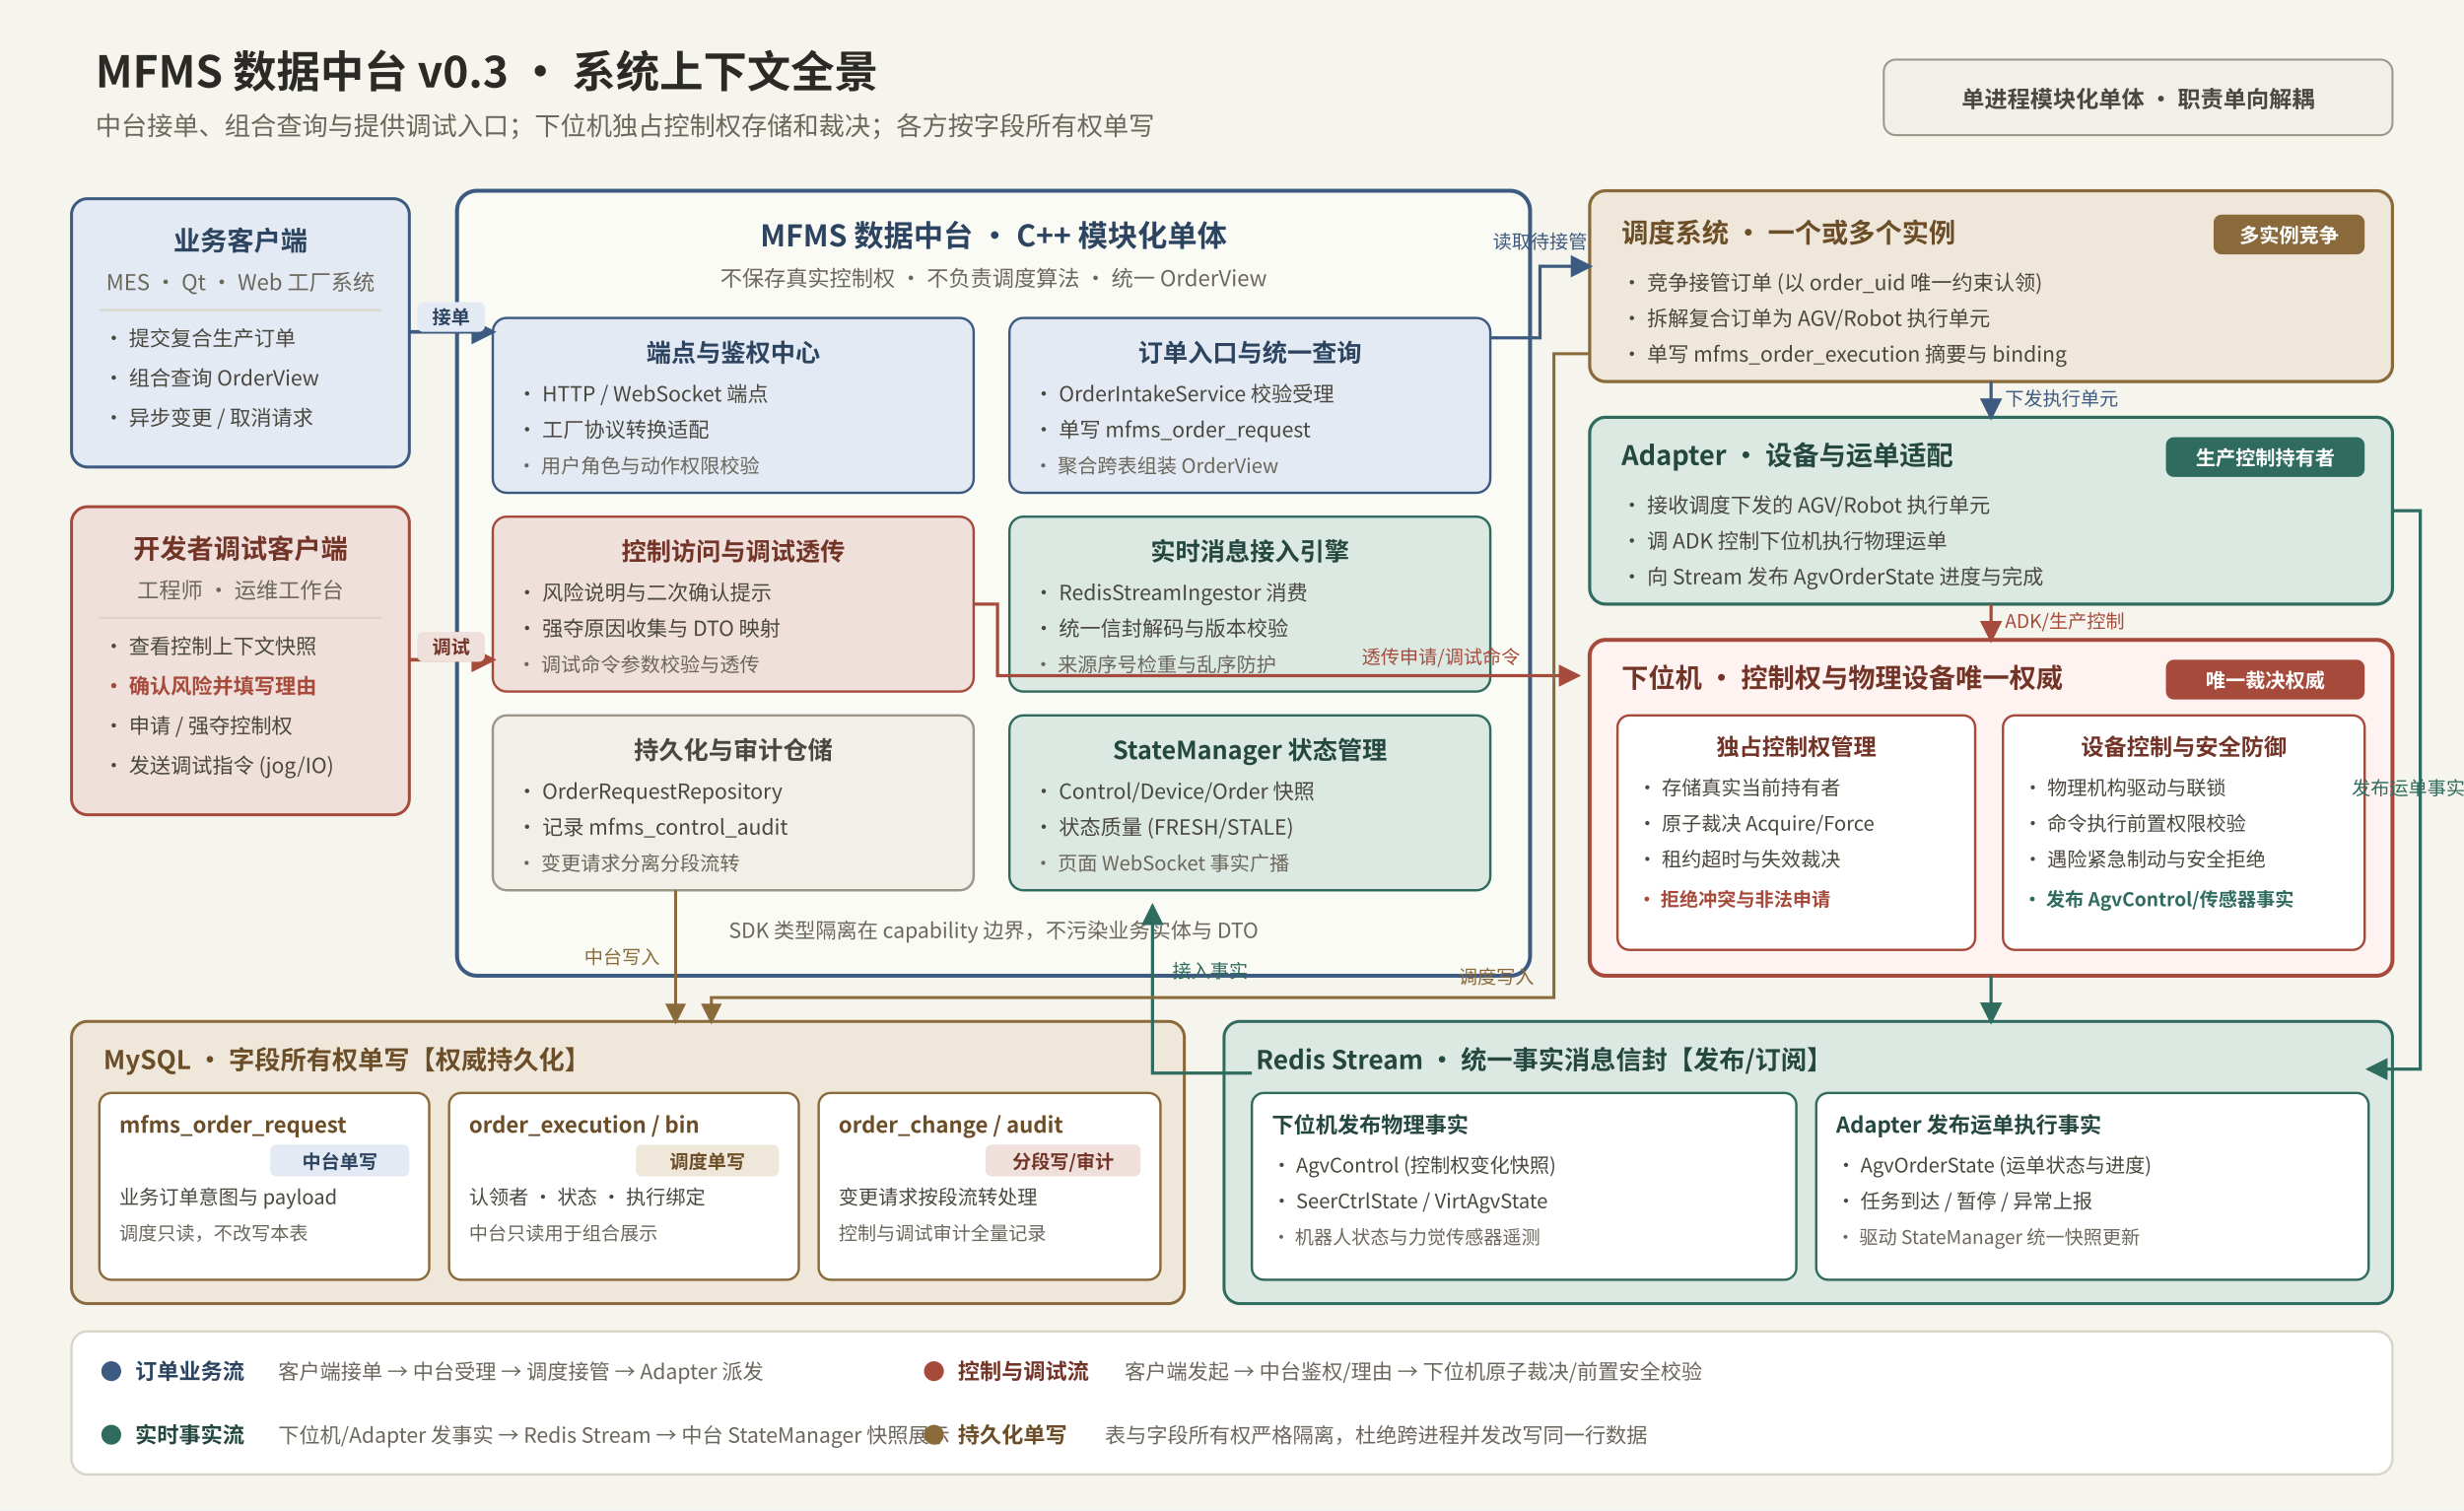
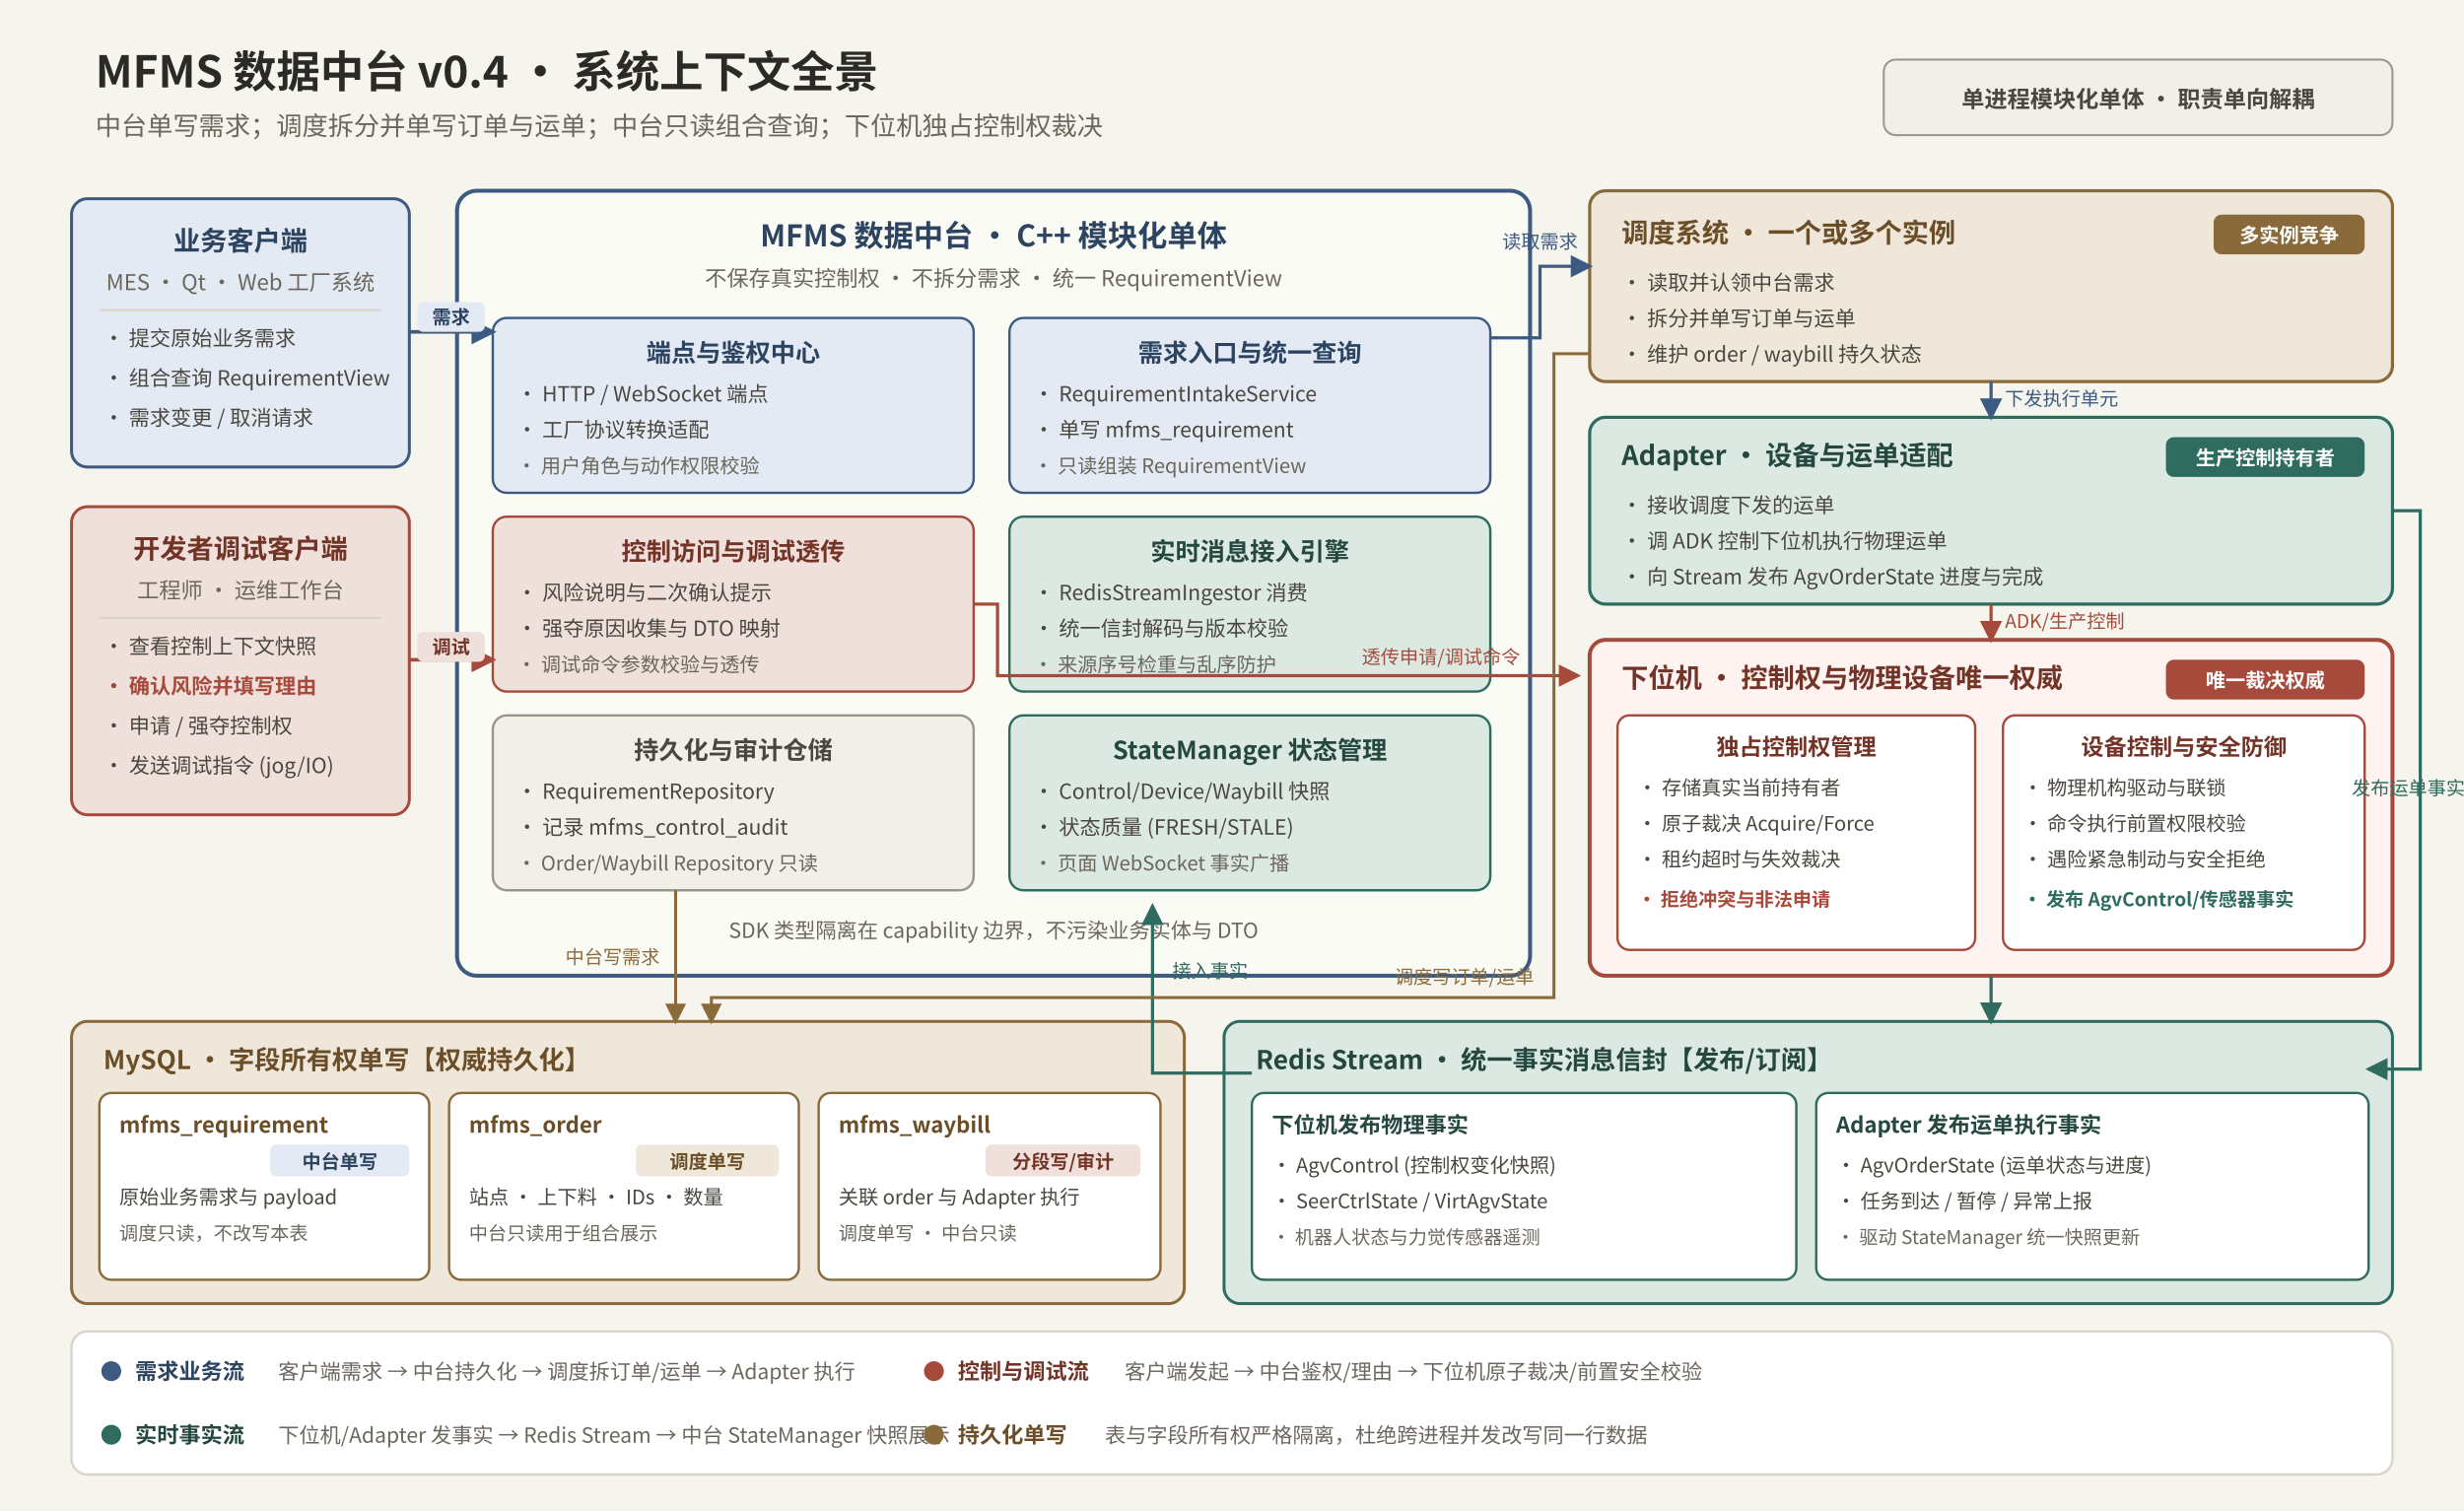
<svg xmlns="http://www.w3.org/2000/svg" viewBox="0 0 1240 760" font-family="'PingFang SC','Hiragino Sans GB','Microsoft YaHei','Noto Sans CJK SC',sans-serif" role="img" aria-labelledby="t1 d1">
  <defs>
    <marker id="arr-b" viewBox="0 0 10 10" refX="8.5" refY="5" markerWidth="7" markerHeight="7" orient="auto-start-reverse">
      <path d="M0,0 L10,5 L0,10 z" fill="#3D5A80" />
    </marker>
    <marker id="arr-r" viewBox="0 0 10 10" refX="8.5" refY="5" markerWidth="7" markerHeight="7" orient="auto-start-reverse">
      <path d="M0,0 L10,5 L0,10 z" fill="#A64B3C" />
    </marker>
    <marker id="arr-g" viewBox="0 0 10 10" refX="8.5" refY="5" markerWidth="7" markerHeight="7" orient="auto-start-reverse">
      <path d="M0,0 L10,5 L0,10 z" fill="#2F6B5E" />
    </marker>
    <marker id="arr-a" viewBox="0 0 10 10" refX="8.5" refY="5" markerWidth="7" markerHeight="7" orient="auto-start-reverse">
      <path d="M0,0 L10,5 L0,10 z" fill="#8A6A3A" />
    </marker>
  </defs>
  <rect width="1240" height="760" fill="rgb(245, 244, 237)" />
-   <text x="48" y="44" font-size="22" font-weight="700" fill="#2B2A26">MFMS 数据中台 v0.3 · 系统上下文全景</text>
-   <text x="48" y="68" font-size="13" fill="#6B675C">中台接单、组合查询与提供调试入口；下位机独占控制权存储和裁决；各方按字段所有权单写</text>
+   <text x="48" y="44" font-size="22" font-weight="700" fill="#2B2A26">MFMS 数据中台 v0.4 · 系统上下文全景</text>
+   <text x="48" y="68" font-size="13" fill="#6B675C">中台单写需求；调度拆分并单写订单与运单；中台只读组合查询；下位机独占控制权裁决</text>
  <rect x="948" y="30" width="256" height="38" rx="6" fill="#F1EFE8" stroke="#9B968A" stroke-width="1" />
  <text x="1076" y="54" font-size="11.5" font-weight="700" fill="#4A473F" text-anchor="middle">单进程模块化单体 · 职责单向解耦</text>
  <rect x="36" y="100" width="170" height="135" rx="8" fill="#E3EAF4" stroke="#3D5A80" stroke-width="1.5" />
  <text x="121" y="126" font-size="13.5" font-weight="700" fill="#2C4460" text-anchor="middle">业务客户端</text>
  <text x="121" y="146" font-size="11" fill="#6B675C" text-anchor="middle">MES · Qt · Web 工厂系统</text>
  <line x1="50" y1="156" x2="192" y2="156" stroke="#D8D5C8" stroke-width="1" />
-   <text x="52" y="174" font-size="10.5" fill="#4A473F">· 提交复合生产订单</text>
-   <text x="52" y="194" font-size="10.5" fill="#4A473F">· 组合查询 OrderView</text>
-   <text x="52" y="214" font-size="10.5" fill="#4A473F">· 异步变更 / 取消请求</text>
+   <text x="52" y="174" font-size="10.5" fill="#4A473F">· 提交原始业务需求</text>
+   <text x="52" y="194" font-size="10.5" fill="#4A473F">· 组合查询 RequirementView</text>
+   <text x="52" y="214" font-size="10.5" fill="#4A473F">· 需求变更 / 取消请求</text>
  <rect x="36" y="255" width="170" height="155" rx="8" fill="#F0E0DB" stroke="#A64B3C" stroke-width="1.5" />
  <text x="121" y="281" font-size="13.5" font-weight="700" fill="#733428" text-anchor="middle">开发者调试客户端</text>
  <text x="121" y="301" font-size="11" fill="#6B675C" text-anchor="middle">工程师 · 运维工作台</text>
  <line x1="50" y1="311" x2="192" y2="311" stroke="#D8D5C8" stroke-width="1" />
  <text x="52" y="329" font-size="10.5" fill="#4A473F">· 查看控制上下文快照</text>
  <text x="52" y="349" font-size="10.5" font-weight="700" fill="#A64B3C">· 确认风险并填写理由</text>
  <text x="52" y="369" font-size="10.5" fill="#4A473F">· 申请 / 强夺控制权</text>
  <text x="52" y="389" font-size="10.5" fill="#4A473F">· 发送调试指令 (jog/IO)</text>
  <rect x="230" y="96" width="540" height="395" rx="10" fill="#FBFBF6" stroke="#3D5A80" stroke-width="2" />
  <text x="500" y="124" font-size="15" font-weight="700" fill="#2C4460" text-anchor="middle">MFMS 数据中台 · C++ 模块化单体</text>
-   <text x="500" y="144" font-size="11" fill="#6B675C" text-anchor="middle">不保存真实控制权 · 不负责调度算法 · 统一 OrderView</text>
+   <text x="500" y="144" font-size="11" fill="#6B675C" text-anchor="middle">不保存真实控制权 · 不拆分需求 · 统一 RequirementView</text>
  <rect x="248" y="160" width="242" height="88" rx="7" fill="#E3EAF4" stroke="#3D5A80" stroke-width="1.2" />
  <text x="369" y="182" font-size="12.5" font-weight="700" fill="#2C4460" text-anchor="middle">端点与鉴权中心</text>
  <text x="260" y="202" font-size="10.5" fill="#4A473F">· HTTP / WebSocket 端点</text>
  <text x="260" y="220" font-size="10.5" fill="#4A473F">· 工厂协议转换适配</text>
  <text x="260" y="238" font-size="10" fill="#6B675C">· 用户角色与动作权限校验</text>
  <rect x="508" y="160" width="242" height="88" rx="7" fill="#E3EAF4" stroke="#3D5A80" stroke-width="1.2" />
-   <text x="629" y="182" font-size="12.5" font-weight="700" fill="#2C4460" text-anchor="middle">订单入口与统一查询</text>
-   <text x="520" y="202" font-size="10.5" fill="#4A473F">· OrderIntakeService 校验受理</text>
-   <text x="520" y="220" font-size="10.5" fill="#4A473F">· 单写 mfms_order_request</text>
-   <text x="520" y="238" font-size="10" fill="#6B675C">· 聚合跨表组装 OrderView</text>
+   <text x="629" y="182" font-size="12.5" font-weight="700" fill="#2C4460" text-anchor="middle">需求入口与统一查询</text>
+   <text x="520" y="202" font-size="10.5" fill="#4A473F">· RequirementIntakeService</text>
+   <text x="520" y="220" font-size="10.5" fill="#4A473F">· 单写 mfms_requirement</text>
+   <text x="520" y="238" font-size="10" fill="#6B675C">· 只读组装 RequirementView</text>
  <rect x="248" y="260" width="242" height="88" rx="7" fill="#F0E0DB" stroke="#A64B3C" stroke-width="1.2" />
  <text x="369" y="282" font-size="12.5" font-weight="700" fill="#733428" text-anchor="middle">控制访问与调试透传</text>
  <text x="260" y="302" font-size="10.5" fill="#4A473F">· 风险说明与二次确认提示</text>
  <text x="260" y="320" font-size="10.5" fill="#4A473F">· 强夺原因收集与 DTO 映射</text>
  <text x="260" y="338" font-size="10" fill="#6B675C">· 调试命令参数校验与透传</text>
  <rect x="508" y="260" width="242" height="88" rx="7" fill="#DCE9E3" stroke="#2F6B5E" stroke-width="1.2" />
  <text x="629" y="282" font-size="12.5" font-weight="700" fill="#24473F" text-anchor="middle">实时消息接入引擎</text>
  <text x="520" y="302" font-size="10.5" fill="#4A473F">· RedisStreamIngestor 消费</text>
  <text x="520" y="320" font-size="10.5" fill="#4A473F">· 统一信封解码与版本校验</text>
  <text x="520" y="338" font-size="10" fill="#6B675C">· 来源序号检重与乱序防护</text>
  <rect x="248" y="360" width="242" height="88" rx="7" fill="#F1EFE8" stroke="#9B968A" stroke-width="1.2" />
  <text x="369" y="382" font-size="12.5" font-weight="700" fill="#4A473F" text-anchor="middle">持久化与审计仓储</text>
-   <text x="260" y="402" font-size="10.5" fill="#4A473F">· OrderRequestRepository</text>
+   <text x="260" y="402" font-size="10.5" fill="#4A473F">· RequirementRepository</text>
  <text x="260" y="420" font-size="10.5" fill="#4A473F">· 记录 mfms_control_audit</text>
-   <text x="260" y="438" font-size="10" fill="#6B675C">· 变更请求分离分段流转</text>
+   <text x="260" y="438" font-size="10" fill="#6B675C">· Order/Waybill Repository 只读</text>
  <rect x="508" y="360" width="242" height="88" rx="7" fill="#DCE9E3" stroke="#2F6B5E" stroke-width="1.2" />
  <text x="629" y="382" font-size="12.5" font-weight="700" fill="#24473F" text-anchor="middle">StateManager 状态管理</text>
-   <text x="520" y="402" font-size="10.5" fill="#4A473F">· Control/Device/Order 快照</text>
+   <text x="520" y="402" font-size="10.5" fill="#4A473F">· Control/Device/Waybill 快照</text>
  <text x="520" y="420" font-size="10.5" fill="#4A473F">· 状态质量 (FRESH/STALE)</text>
  <text x="520" y="438" font-size="10" fill="#6B675C">· 页面 WebSocket 事实广播</text>
  <text x="500" y="472" font-size="10.5" fill="#6B675C" text-anchor="middle">SDK 类型隔离在 capability 边界，不污染业务实体与 DTO</text>
  <rect x="800" y="96" width="404" height="96" rx="8" fill="#EFE7DA" stroke="#8A6A3A" stroke-width="1.6" />
  <text x="816" y="122" font-size="13.5" font-weight="700" fill="#6B4E28">调度系统 · 一个或多个实例</text>
  <rect x="1114" y="108" width="76" height="20" rx="4" fill="#8A6A3A" />
  <text x="1152" y="122" font-size="10" font-weight="700" fill="#FFFFFF" text-anchor="middle">多实例竞争</text>
-   <text x="816" y="146" font-size="10.5" fill="#4A473F">· 竞争接管订单 (以 order_uid 唯一约束认领)</text>
-   <text x="816" y="164" font-size="10.5" fill="#4A473F">· 拆解复合订单为 AGV/Robot 执行单元</text>
-   <text x="816" y="182" font-size="10.5" fill="#4A473F">· 单写 mfms_order_execution 摘要与 binding</text>
+   <text x="816" y="146" font-size="10.5" fill="#4A473F">· 读取并认领中台需求</text>
+   <text x="816" y="164" font-size="10.5" fill="#4A473F">· 拆分并单写订单与运单</text>
+   <text x="816" y="182" font-size="10.5" fill="#4A473F">· 维护 order / waybill 持久状态</text>
  <rect x="800" y="210" width="404" height="94" rx="8" fill="#DCE9E3" stroke="#2F6B5E" stroke-width="1.6" />
  <text x="816" y="234" font-size="13.5" font-weight="700" fill="#24473F">Adapter · 设备与运单适配</text>
  <rect x="1090" y="220" width="100" height="20" rx="4" fill="#2F6B5E" />
  <text x="1140" y="234" font-size="10" font-weight="700" fill="#FFFFFF" text-anchor="middle">生产控制持有者</text>
-   <text x="816" y="258" font-size="10.5" fill="#4A473F">· 接收调度下发的 AGV/Robot 执行单元</text>
+   <text x="816" y="258" font-size="10.5" fill="#4A473F">· 接收调度下发的运单</text>
  <text x="816" y="276" font-size="10.5" fill="#4A473F">· 调 ADK 控制下位机执行物理运单</text>
  <text x="816" y="294" font-size="10.5" fill="#4A473F">· 向 Stream 发布 AgvOrderState 进度与完成</text>
  <rect x="800" y="322" width="404" height="169" rx="8" fill="#FFF3F1" stroke="#A64B3C" stroke-width="2" />
  <text x="816" y="346" font-size="13.5" font-weight="700" fill="#733428">下位机 · 控制权与物理设备唯一权威</text>
  <rect x="1090" y="332" width="100" height="20" rx="4" fill="#A64B3C" />
  <text x="1140" y="346" font-size="10" font-weight="700" fill="#FFFFFF" text-anchor="middle">唯一裁决权威</text>
  <rect x="814" y="360" width="180" height="118" rx="6" fill="#FFFFFF" stroke="#A64B3C" stroke-width="1.2" />
  <text x="904" y="380" font-size="11.5" font-weight="700" fill="#733428" text-anchor="middle">独占控制权管理</text>
  <text x="824" y="400" font-size="10" fill="#4A473F">· 存储真实当前持有者</text>
  <text x="824" y="418" font-size="10" fill="#4A473F">· 原子裁决 Acquire/Force</text>
  <text x="824" y="436" font-size="10" fill="#4A473F">· 租约超时与失效裁决</text>
  <text x="824" y="456" font-size="9.5" font-weight="700" fill="#A64B3C">· 拒绝冲突与非法申请</text>
  <rect x="1008" y="360" width="182" height="118" rx="6" fill="#FFFFFF" stroke="#A64B3C" stroke-width="1.2" />
  <text x="1099" y="380" font-size="11.5" font-weight="700" fill="#733428" text-anchor="middle">设备控制与安全防御</text>
  <text x="1018" y="400" font-size="10" fill="#4A473F">· 物理机构驱动与联锁</text>
  <text x="1018" y="418" font-size="10" fill="#4A473F">· 命令执行前置权限校验</text>
  <text x="1018" y="436" font-size="10" fill="#4A473F">· 遇险紧急制动与安全拒绝</text>
  <text x="1018" y="456" font-size="9.5" font-weight="700" fill="#2F6B5E">· 发布 AgvControl/传感器事实</text>
  <rect x="36" y="514" width="560" height="142" rx="8" fill="#EFE7DA" stroke="#8A6A3A" stroke-width="1.5" />
  <text x="52" y="538" font-size="13" font-weight="700" fill="#6B4E28">MySQL · 字段所有权单写【权威持久化】</text>
  <rect x="50" y="550" width="166" height="94" rx="6" fill="#FFFFFF" stroke="#8A6A3A" stroke-width="1.2" />
-   <text x="60" y="570" font-size="11" font-weight="700" fill="#6B4E28">mfms_order_request</text>
+   <text x="60" y="570" font-size="11" font-weight="700" fill="#6B4E28">mfms_requirement</text>
  <rect x="136" y="576" width="70" height="16" rx="3" fill="#E3EAF4" />
  <text x="171" y="588" font-size="9.5" font-weight="700" fill="#2C4460" text-anchor="middle">中台单写</text>
-   <text x="60" y="606" font-size="10" fill="#4A473F">业务订单意图与 payload</text>
+   <text x="60" y="606" font-size="10" fill="#4A473F">原始业务需求与 payload</text>
  <text x="60" y="624" font-size="9.5" fill="#6B675C">调度只读，不改写本表</text>
  <rect x="226" y="550" width="176" height="94" rx="6" fill="#FFFFFF" stroke="#8A6A3A" stroke-width="1.2" />
-   <text x="236" y="570" font-size="11" font-weight="700" fill="#6B4E28">order_execution / bin</text>
+   <text x="236" y="570" font-size="11" font-weight="700" fill="#6B4E28">mfms_order</text>
  <rect x="320" y="576" width="72" height="16" rx="3" fill="#EFE7DA" />
  <text x="356" y="588" font-size="9.5" font-weight="700" fill="#6B4E28" text-anchor="middle">调度单写</text>
-   <text x="236" y="606" font-size="10" fill="#4A473F">认领者 · 状态 · 执行绑定</text>
+   <text x="236" y="606" font-size="10" fill="#4A473F">站点 · 上下料 · IDs · 数量</text>
  <text x="236" y="624" font-size="9.5" fill="#6B675C">中台只读用于组合展示</text>
  <rect x="412" y="550" width="172" height="94" rx="6" fill="#FFFFFF" stroke="#8A6A3A" stroke-width="1.2" />
-   <text x="422" y="570" font-size="11" font-weight="700" fill="#6B4E28">order_change / audit</text>
+   <text x="422" y="570" font-size="11" font-weight="700" fill="#6B4E28">mfms_waybill</text>
  <rect x="496" y="576" width="78" height="16" rx="3" fill="#F0E0DB" />
  <text x="535" y="588" font-size="9.5" font-weight="700" fill="#733428" text-anchor="middle">分段写/审计</text>
-   <text x="422" y="606" font-size="10" fill="#4A473F">变更请求按段流转处理</text>
-   <text x="422" y="624" font-size="9.5" fill="#6B675C">控制与调试审计全量记录</text>
+   <text x="422" y="606" font-size="10" fill="#4A473F">关联 order 与 Adapter 执行</text>
+   <text x="422" y="624" font-size="9.5" fill="#6B675C">调度单写 · 中台只读</text>
  <rect x="616" y="514" width="588" height="142" rx="8" fill="#DCE9E3" stroke="#2F6B5E" stroke-width="1.5" />
  <text x="632" y="538" font-size="13" font-weight="700" fill="#24473F">Redis Stream · 统一事实消息信封【发布/订阅】</text>
  <rect x="630" y="550" width="274" height="94" rx="6" fill="#FFFFFF" stroke="#2F6B5E" stroke-width="1.2" />
  <text x="640" y="570" font-size="11" font-weight="700" fill="#24473F">下位机发布物理事实</text>
  <text x="640" y="590" font-size="10" fill="#4A473F">· AgvControl (控制权变化快照)</text>
  <text x="640" y="608" font-size="10" fill="#4A473F">· SeerCtrlState / VirtAgvState</text>
  <text x="640" y="626" font-size="9.5" fill="#6B675C">· 机器人状态与力觉传感器遥测</text>
  <rect x="914" y="550" width="278" height="94" rx="6" fill="#FFFFFF" stroke="#2F6B5E" stroke-width="1.2" />
  <text x="924" y="570" font-size="11" font-weight="700" fill="#24473F">Adapter 发布运单执行事实</text>
  <text x="924" y="590" font-size="10" fill="#4A473F">· AgvOrderState (运单状态与进度)</text>
  <text x="924" y="608" font-size="10" fill="#4A473F">· 任务到达 / 暂停 / 异常上报</text>
  <text x="924" y="626" font-size="9.5" fill="#6B675C">· 驱动 StateManager 统一快照更新</text>
  <path d="M206 167 H248" fill="none" stroke="#3D5A80" stroke-width="1.8" marker-end="url(#arr-b)" />
  <rect x="210" y="152" width="34" height="15" rx="3" fill="#E3EAF4" />
-   <text x="227" y="163" font-size="9.5" font-weight="700" fill="#2C4460" text-anchor="middle">接单</text>
+   <text x="227" y="163" font-size="9.5" font-weight="700" fill="#2C4460" text-anchor="middle">需求</text>
  <path d="M206 332 H248" fill="none" stroke="#A64B3C" stroke-width="1.8" marker-end="url(#arr-r)" />
  <rect x="210" y="318" width="34" height="15" rx="3" fill="#F0E0DB" />
  <text x="227" y="329" font-size="9.5" font-weight="700" fill="#733428" text-anchor="middle">调试</text>
  <path d="M750 170 H775 V134 H800" fill="none" stroke="#3D5A80" stroke-width="1.6" marker-end="url(#arr-b)" />
-   <text x="775" y="125" font-size="9.5" fill="#3D5A80" text-anchor="middle">读取待接管</text>
+   <text x="775" y="125" font-size="9.5" fill="#3D5A80" text-anchor="middle">读取需求</text>
  <path d="M1002 192 V210" fill="none" stroke="#3D5A80" stroke-width="1.6" marker-end="url(#arr-b)" />
  <text x="1009" y="204" font-size="9.5" fill="#3D5A80">下发执行单元</text>
  <path d="M1002 304 V322" fill="none" stroke="#A64B3C" stroke-width="1.6" marker-end="url(#arr-r)" />
  <text x="1009" y="316" font-size="9.5" fill="#A64B3C">ADK/生产控制</text>
  <path d="M490 304 H502 V340 H794" fill="none" stroke="#A64B3C" stroke-width="1.6" marker-end="url(#arr-r)" />
  <text x="765" y="334" font-size="9.5" fill="#A64B3C" text-anchor="end">透传申请/调试命令</text>
  <path d="M1002 491 V514" fill="none" stroke="#2F6B5E" stroke-width="1.6" marker-end="url(#arr-g)" />
  <path d="M1204 257 H1218 V538 H1192" fill="none" stroke="#2F6B5E" stroke-width="1.6" marker-end="url(#arr-g)" />
  <text x="1212" y="400" font-size="9.5" fill="#2F6B5E" text-anchor="middle">发布运单事实</text>
  <path d="M630 540 H580 V456" fill="none" stroke="#2F6B5E" stroke-width="1.6" marker-end="url(#arr-g)" />
  <text x="590" y="492" font-size="9.5" fill="#2F6B5E" text-anchor="start">接入事实</text>
  <path d="M340 448 V514" fill="none" stroke="#8A6A3A" stroke-width="1.5" marker-end="url(#arr-a)" />
-   <text x="332" y="485" font-size="9.5" fill="#8A6A3A" text-anchor="end">中台写入</text>
+   <text x="332" y="485" font-size="9.5" fill="#8A6A3A" text-anchor="end">中台写需求</text>
  <path d="M800 178 H782 V502 H358 V514" fill="none" stroke="#8A6A3A" stroke-width="1.5" marker-end="url(#arr-a)" />
-   <text x="772" y="495" font-size="9.5" fill="#8A6A3A" text-anchor="end">调度写入</text>
+   <text x="772" y="495" font-size="9.5" fill="#8A6A3A" text-anchor="end">调度写订单/运单</text>
  <rect x="36" y="670" width="1168" height="72" rx="8" fill="#FFFFFF" stroke="#D8D5C8" stroke-width="1.2" />
  <circle cx="56" cy="690" r="5" fill="#3D5A80" />
-   <text x="68" y="694" font-size="11" font-weight="700" fill="#2C4460">订单业务流</text>
-   <text x="140" y="694" font-size="10.5" fill="#6B675C">客户端接单 → 中台受理 → 调度接管 → Adapter 派发</text>
+   <text x="68" y="694" font-size="11" font-weight="700" fill="#2C4460">需求业务流</text>
+   <text x="140" y="694" font-size="10.5" fill="#6B675C">客户端需求 → 中台持久化 → 调度拆订单/运单 → Adapter 执行</text>
  <circle cx="470" cy="690" r="5" fill="#A64B3C" />
  <text x="482" y="694" font-size="11" font-weight="700" fill="#733428">控制与调试流</text>
  <text x="566" y="694" font-size="10.5" fill="#6B675C">客户端发起 → 中台鉴权/理由 → 下位机原子裁决/前置安全校验</text>
  <circle cx="56" cy="722" r="5" fill="#2F6B5E" />
  <text x="68" y="726" font-size="11" font-weight="700" fill="#24473F">实时事实流</text>
  <text x="140" y="726" font-size="10.5" fill="#6B675C">下位机/Adapter 发事实 → Redis Stream → 中台 StateManager 快照展示</text>
  <circle cx="470" cy="722" r="5" fill="#8A6A3A" />
  <text x="482" y="726" font-size="11" font-weight="700" fill="#6B4E28">持久化单写</text>
  <text x="556" y="726" font-size="10.5" fill="#6B675C">表与字段所有权严格隔离，杜绝跨进程并发改写同一行数据</text>
</svg>
